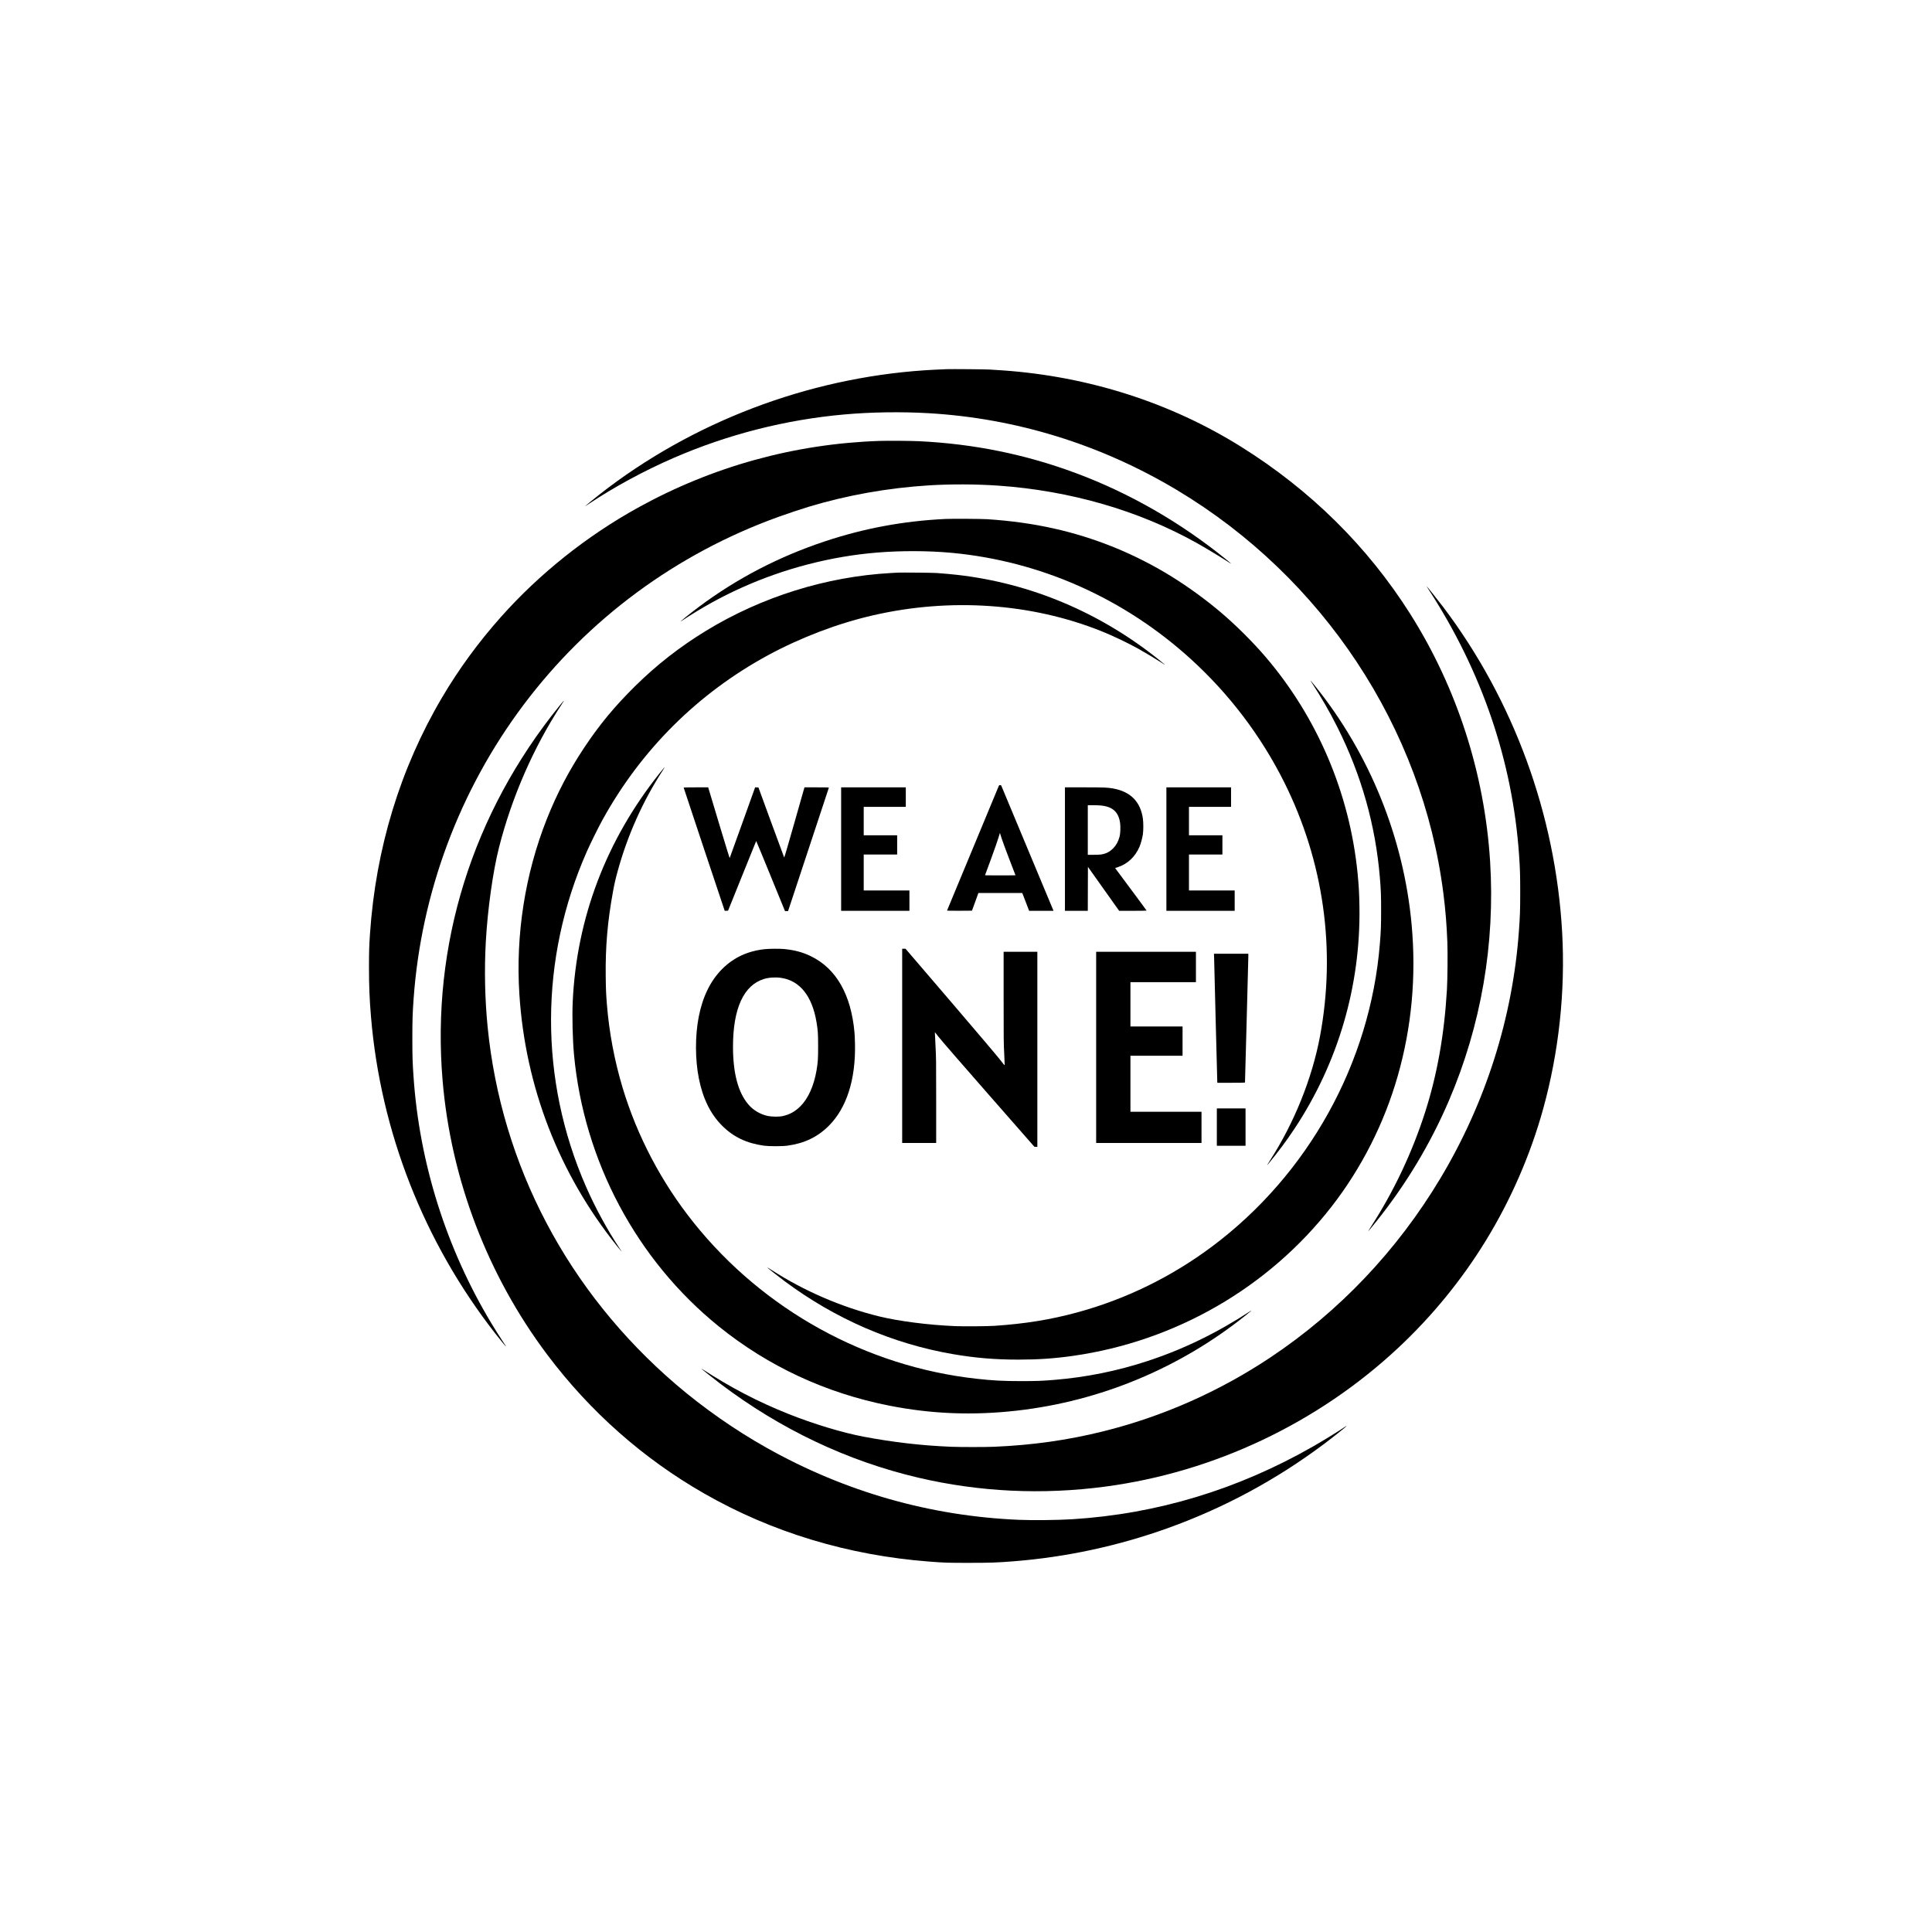
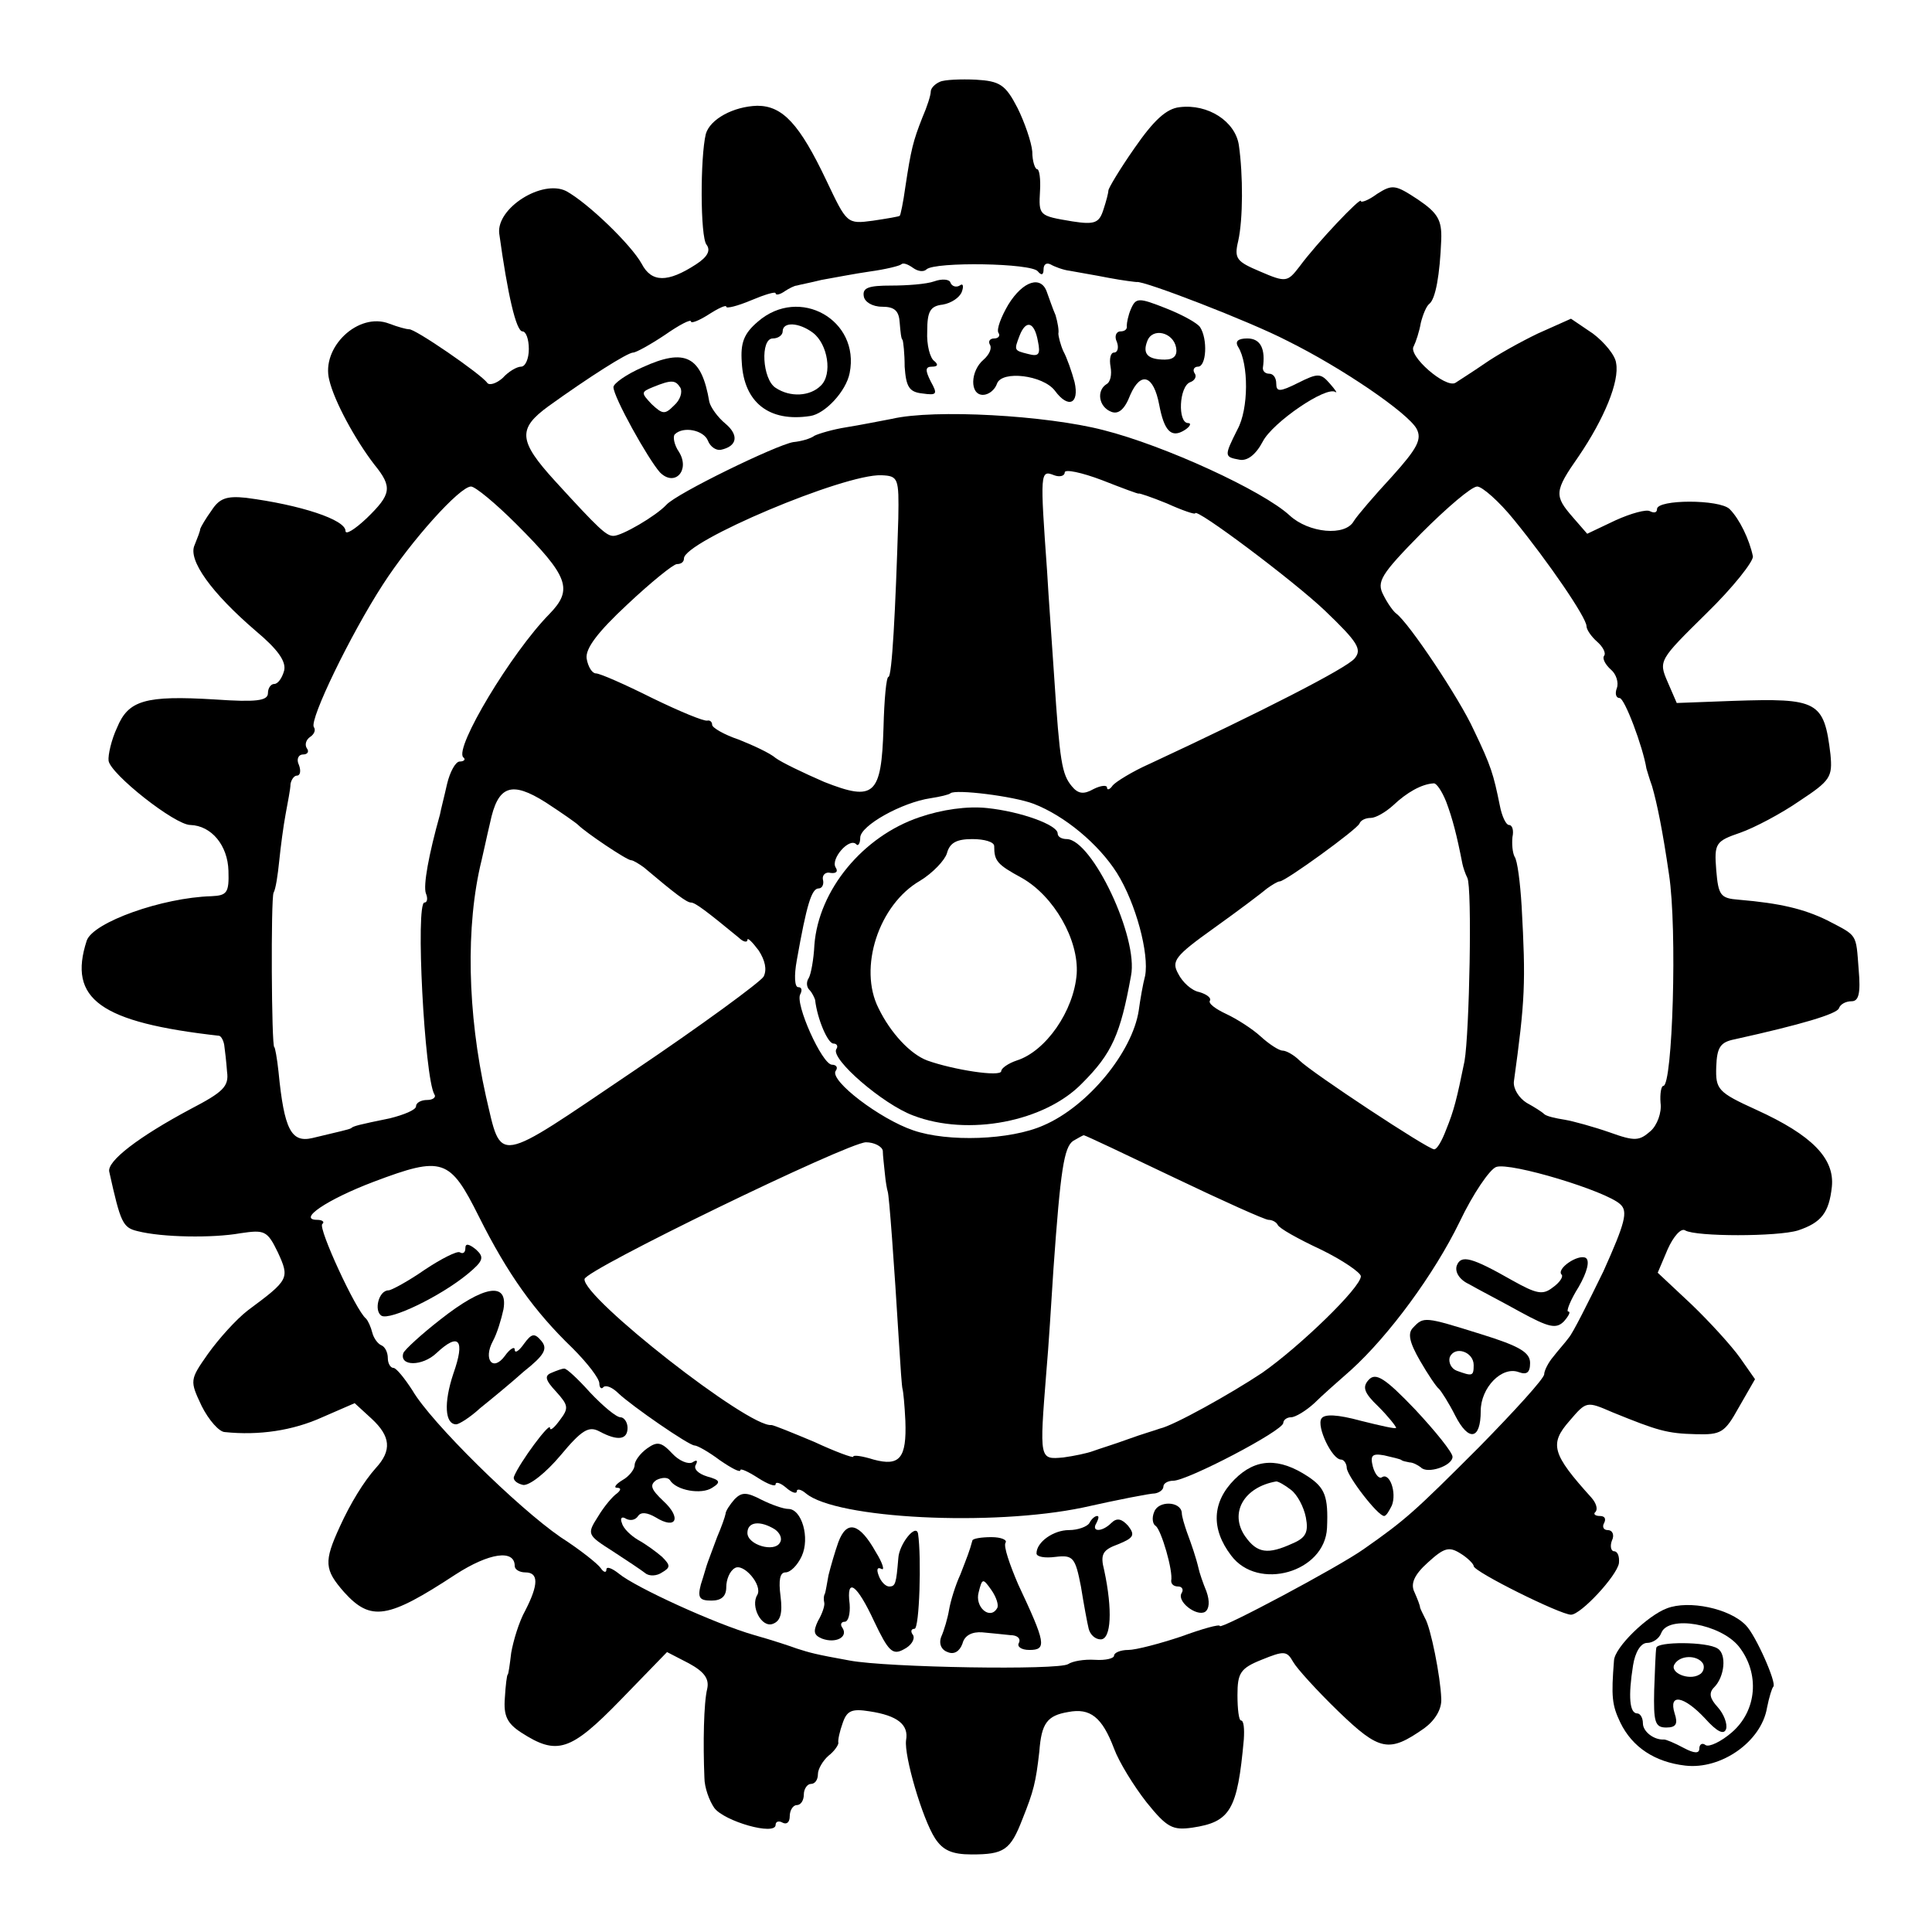
- <svg xmlns="http://www.w3.org/2000/svg" version="1.0" width="6932pt" height="6932pt" viewBox="0 0 6932 6932" preserveAspectRatio="xMidYMid meet">
-   <g transform="translate(0,6932) scale(0.1,-0.1)" fill="#000000" stroke="none">
-     <path d="M33965 56074 c-384 -16 -602 -27 -790 -40 -4217 -284 -8343 -1858 -11650 -4443 -193 -151 -525 -421 -525 -428 0 -6 8 -1 125 77 921 613 1997 1196 3050 1652 1945 843 4013 1370 6115 1557 957 86 2043 102 3020 46 3141 -181 6181 -1120 8910 -2753 5248 -3139 8818 -8542 9569 -14482 76 -595 118 -1121 142 -1750 15 -386 6 -1327 -15 -1695 -95 -1622 -350 -3052 -785 -4407 -462 -1439 -1122 -2836 -1934 -4091 -59 -93 -107 -170 -105 -172 4 -5 89 98 303 365 1059 1323 1929 2772 2590 4315 1158 2701 1664 5636 1480 8585 -197 3155 -1191 6234 -2868 8885 -1531 2419 -3579 4443 -6077 6002 -2526 1577 -5455 2515 -8535 2733 -159 11 -378 25 -485 31 -186 10 -1367 20 -1535 13z" />
-     <path d="M31560 53500 c-3056 -103 -5993 -915 -8675 -2398 -1836 -1016 -3534 -2370 -4910 -3917 -807 -906 -1514 -1873 -2117 -2896 -1500 -2542 -2375 -5413 -2583 -8474 -29 -437 -36 -649 -36 -1180 0 -692 19 -1163 72 -1795 344 -4120 1894 -8075 4444 -11346 198 -253 397 -496 402 -490 3 2 -40 71 -95 153 -136 204 -265 409 -421 666 -1625 2693 -2595 5765 -2805 8887 -35 513 -40 691 -41 1345 0 680 7 880 45 1425 272 3805 1643 7478 3934 10535 2320 3096 5486 5434 9151 6758 303 109 823 283 1080 361 1390 419 2837 677 4320 771 789 49 1696 46 2500 -10 2563 -179 5019 -888 7105 -2052 277 -155 768 -449 1034 -620 114 -74 210 -132 212 -130 2 2 -74 67 -169 144 -1639 1333 -3468 2385 -5387 3101 -1819 679 -3683 1058 -5655 1152 -307 14 -1100 20 -1405 10z" />
-     <path d="M33925 50700 c-1510 -73 -2928 -336 -4345 -809 -1639 -547 -3130 -1322 -4485 -2331 -322 -239 -789 -617 -650 -525 738 486 1408 858 2158 1196 1532 692 3221 1130 4877 1264 867 70 1835 66 2660 -10 3193 -296 6197 -1632 8605 -3829 1370 -1249 2504 -2747 3329 -4396 1422 -2845 1869 -6022 1286 -9130 -283 -1504 -923 -3095 -1786 -4436 -95 -148 -129 -211 -86 -158 403 492 675 858 967 1299 1558 2357 2364 5112 2322 7940 -8 498 -23 770 -68 1220 -285 2868 -1448 5595 -3313 7770 -461 537 -1062 1134 -1601 1590 -539 456 -1140 894 -1755 1277 -629 392 -1356 762 -2053 1045 -1438 583 -2889 905 -4567 1014 -213 14 -1261 20 -1495 9z" />
-     <path d="M32215 48774 c-33 -2 -145 -8 -250 -14 -2313 -128 -4629 -851 -6625 -2068 -945 -576 -1779 -1227 -2559 -1997 -725 -716 -1265 -1368 -1810 -2185 -553 -830 -990 -1665 -1356 -2590 -777 -1965 -1117 -4137 -980 -6270 213 -3325 1421 -6441 3502 -9037 187 -234 202 -247 93 -83 -437 657 -876 1463 -1206 2217 -1681 3841 -1670 8168 32 12021 119 270 407 853 549 1112 1389 2531 3434 4567 5960 5935 1167 631 2488 1134 3745 1424 2776 641 5681 442 8192 -559 419 -168 967 -428 1348 -641 210 -117 628 -367 790 -473 160 -105 155 -102 146 -87 -4 6 -98 84 -209 173 -2117 1698 -4601 2743 -7232 3042 -212 24 -438 44 -745 67 -136 10 -1255 20 -1385 13z" />
-     <path d="M51256 48173 c1918 -2948 3016 -6176 3249 -9543 33 -482 40 -701 40 -1320 0 -643 -7 -856 -46 -1390 -222 -3108 -1192 -6165 -2819 -8880 -1550 -2588 -3624 -4773 -6090 -6419 -1844 -1230 -3881 -2131 -6021 -2661 -1266 -314 -2533 -492 -3899 -550 -304 -13 -1225 -13 -1540 0 -1065 44 -2073 160 -3140 361 -770 145 -1817 463 -2729 828 -1072 430 -2022 924 -3043 1584 -32 21 -58 35 -58 33 0 -8 473 -383 690 -548 2155 -1631 4563 -2773 7100 -3367 2189 -513 4448 -621 6709 -320 3906 519 7624 2280 10511 4980 1210 1131 2272 2430 3134 3834 902 1467 1609 3090 2065 4740 565 2045 798 4215 681 6330 -235 4217 -1737 8325 -4268 11675 -167 220 -576 735 -593 745 -5 4 25 -46 67 -112z" />
-     <path d="M47031 44880 c373 -572 683 -1107 959 -1660 856 -1712 1363 -3505 1519 -5380 38 -448 46 -657 45 -1200 0 -540 -7 -726 -45 -1190 -347 -4267 -2566 -8269 -6014 -10850 -1463 -1094 -3096 -1893 -4845 -2369 -954 -260 -1873 -409 -2975 -482 -262 -17 -1097 -23 -1410 -10 -957 40 -2029 178 -2730 351 -1342 331 -2676 906 -3843 1657 -90 58 -165 103 -167 101 -7 -6 389 -320 630 -499 1816 -1352 3868 -2241 6030 -2614 800 -138 1516 -198 2355 -198 708 0 1293 40 1955 134 3681 523 7018 2448 9279 5353 1075 1381 1890 2989 2375 4684 502 1750 670 3581 500 5437 -283 3104 -1502 6121 -3452 8547 -144 180 -208 252 -166 188z" />
-     <path d="M20072 43993 c-3129 -3860 -4601 -8578 -4192 -13438 299 -3547 1613 -6990 3757 -9843 1534 -2041 3442 -3728 5631 -4980 2432 -1392 5165 -2218 8067 -2441 562 -43 644 -46 1420 -46 794 1 981 7 1600 55 1883 147 3749 547 5535 1187 2007 719 3883 1728 5595 3008 354 265 841 652 831 662 -2 3 -37 -17 -78 -45 -257 -172 -766 -485 -1124 -690 -2705 -1547 -5595 -2421 -8639 -2612 -511 -32 -1420 -42 -1920 -21 -3187 135 -6232 1004 -9039 2579 -1135 636 -2280 1436 -3266 2282 -3875 3324 -6262 7855 -6754 12825 -98 986 -121 2056 -65 3055 64 1157 254 2519 473 3381 457 1801 1241 3596 2233 5113 57 87 102 160 100 163 -3 2 -77 -85 -165 -194z" />
-     <path d="M23679 41592 c-1924 -2405 -2992 -5209 -3130 -8216 -24 -518 -3 -1364 46 -1896 356 -3819 2246 -7367 5195 -9751 1769 -1430 3843 -2395 6115 -2843 1521 -300 3001 -358 4575 -180 2998 338 5852 1526 8214 3419 177 141 251 206 186 164 -1224 -799 -2410 -1376 -3707 -1803 -1079 -355 -2200 -582 -3333 -675 -461 -38 -648 -45 -1195 -45 -654 0 -1017 19 -1610 85 -3963 440 -7640 2469 -10145 5599 -1151 1438 -2024 3095 -2549 4836 -295 980 -485 1992 -566 3004 -31 394 -36 525 -42 1000 -13 1062 66 1980 262 3045 50 274 89 444 166 724 352 1286 904 2520 1622 3624 38 59 68 110 65 112 -2 2 -78 -89 -169 -203z" />
-     <path d="M35833 41113 c-283 -676 -1853 -4457 -1853 -4463 0 -7 162 -9 447 -8 l447 3 116 317 115 318 787 0 786 0 50 -127 c27 -71 82 -215 123 -320 l74 -193 437 0 438 0 -9 23 c-5 12 -426 1021 -936 2242 -510 1221 -929 2226 -932 2233 -3 6 -21 12 -40 12 -30 0 -36 -4 -50 -37z m101 -1859 c31 -98 156 -440 279 -759 l223 -580 -273 -3 c-150 -1 -396 -1 -547 0 l-274 3 219 594 c120 327 240 670 266 762 26 92 49 167 50 165 1 -1 27 -83 57 -182z" />
-     <path d="M24530 41060 c0 -6 331 -1003 736 -2216 l737 -2205 60 3 60 3 502 1247 c275 686 504 1250 507 1253 2 3 236 -562 519 -1255 l514 -1259 56 -1 55 0 728 2203 c401 1211 731 2210 734 2220 4 16 -21 17 -435 17 l-439 0 -360 -1266 c-239 -844 -362 -1260 -368 -1251 -5 7 -214 576 -466 1263 l-457 1249 -59 3 -60 3 -453 -1263 c-250 -695 -457 -1268 -460 -1275 -3 -6 -166 521 -361 1170 -195 650 -367 1224 -383 1275 l-28 92 -439 0 c-297 0 -440 -3 -440 -10z" />
-     <path d="M30180 38855 l0 -2215 1225 0 1225 0 0 365 0 365 -820 0 -820 0 0 645 0 645 600 0 600 0 0 345 0 345 -600 0 -600 0 0 510 0 510 755 0 755 0 0 350 0 350 -1160 0 -1160 0 0 -2215z" />
-     <path d="M38210 38855 l0 -2215 410 0 410 0 2 788 3 789 560 -789 560 -788 492 0 c271 0 493 4 493 8 0 4 -254 350 -565 767 l-565 760 86 27 c360 117 636 375 791 741 46 110 98 299 119 438 21 147 22 422 0 574 -88 604 -446 964 -1071 1075 -199 35 -317 40 -1027 40 l-698 0 0 -2215z m1276 1565 c435 -39 650 -232 704 -637 18 -130 8 -375 -18 -475 -48 -179 -121 -315 -227 -422 -85 -86 -164 -140 -263 -179 -122 -47 -201 -57 -438 -57 l-214 0 0 890 0 890 173 0 c94 0 222 -5 283 -10z" />
-     <path d="M41850 38855 l0 -2215 1225 0 1225 0 0 365 0 365 -820 0 -820 0 0 645 0 645 600 0 600 0 0 345 0 345 -600 0 -600 0 0 510 0 510 755 0 755 0 0 350 0 350 -1160 0 -1160 0 0 -2215z" />
-     <path d="M27435 35264 c-612 -67 -1114 -302 -1525 -713 -417 -418 -698 -992 -839 -1711 -134 -687 -132 -1537 5 -2220 144 -720 418 -1274 834 -1690 403 -404 876 -630 1500 -717 178 -25 662 -25 845 1 606 83 1078 309 1481 711 641 639 969 1664 941 2945 -4 151 -11 329 -17 395 -121 1368 -655 2303 -1565 2746 -297 145 -593 223 -970 259 -152 14 -534 11 -690 -6z m592 -1030 c670 -99 1110 -648 1268 -1579 51 -303 59 -419 59 -875 1 -458 -8 -581 -59 -878 -94 -543 -299 -997 -575 -1273 -190 -190 -389 -301 -642 -355 -126 -28 -388 -25 -528 5 -267 57 -517 203 -691 404 -373 431 -559 1123 -559 2082 0 1368 382 2205 1110 2429 176 55 416 70 617 40z" />
-     <path d="M32370 31795 l0 -3485 610 0 610 0 0 1518 c0 1483 -1 1528 -25 1986 -14 258 -24 471 -22 472 1 1 65 -79 142 -179 86 -111 775 -906 1784 -2057 l1644 -1875 53 -3 54 -3 0 3501 0 3500 -605 0 -605 0 0 -1638 c0 -1522 1 -1665 21 -2017 11 -208 19 -390 17 -404 -3 -22 -28 7 -168 189 -100 129 -810 967 -1778 2098 l-1613 1882 -60 0 -59 0 0 -3485z" />
-     <path d="M39330 31740 l0 -3430 1890 0 1890 0 0 560 0 560 -1275 0 -1275 0 0 1005 0 1005 935 0 935 0 0 525 0 525 -935 0 -935 0 0 795 0 795 1175 0 1175 0 0 545 0 545 -1790 0 -1790 0 0 -3430z" />
-     <path d="M43563 34923 c3 -98 29 -1125 57 -2283 28 -1158 54 -2120 56 -2137 l5 -33 494 0 c272 0 495 3 495 8 0 4 27 999 60 2212 33 1213 60 2251 60 2307 l0 103 -617 0 -616 0 6 -177z" />
-     <path d="M43660 28880 l0 -670 515 0 515 0 0 670 0 670 -515 0 -515 0 0 -670z" />
+ <svg xmlns="http://www.w3.org/2000/svg" version="1.0" width="274pt" height="274pt" viewBox="0 0 274 274" preserveAspectRatio="xMidYMid meet">
+   <g transform="translate(0,274) scale(0.1,-0.1)" fill="#000000" stroke="none">
+     <path d="M1333 2624 c-7 -3 -13 -9 -13 -14 0 -5 -5 -21 -12 -37 -13 -33 -16 -45 -24 -98 -3 -22 -7 -41 -8 -41 0 -1 -18 -4 -38 -7 -37 -5 -37 -4 -66 57 -38 80 -62 106 -98 106 -34 -1 -67 -19 -73 -40 -8 -33 -8 -146 1 -157 6 -8 2 -17 -15 -28 -40 -26 -63 -26 -77 1 -15 27 -76 86 -107 103 -34 17 -99 -24 -95 -60 12 -87 24 -139 33 -139 5 0 9 -11 9 -25 0 -14 -5 -25 -11 -25 -6 0 -18 -7 -26 -16 -9 -8 -19 -11 -22 -7 -8 12 -104 78 -111 76 -3 0 -15 3 -28 8 -44 17 -97 -34 -85 -80 7 -30 37 -85 64 -120 26 -32 24 -42 -11 -76 -17 -16 -30 -24 -30 -18 0 16 -64 37 -141 47 -28 3 -38 -1 -49 -18 -8 -11 -15 -23 -16 -26 0 -3 -4 -13 -8 -23 -10 -21 24 -68 87 -122 31 -26 43 -43 40 -56 -3 -11 -9 -19 -14 -19 -5 0 -9 -6 -9 -13 0 -11 -17 -13 -75 -9 -99 6 -123 -1 -139 -40 -8 -17 -13 -39 -12 -47 3 -19 94 -91 116 -91 30 -1 53 -29 54 -65 1 -31 -2 -35 -24 -36 -70 -2 -168 -37 -177 -63 -27 -83 19 -116 188 -135 3 -1 6 -7 7 -13 1 -7 3 -24 4 -38 3 -21 -6 -29 -52 -53 -73 -39 -119 -74 -115 -89 16 -72 19 -79 40 -84 35 -9 107 -10 146 -3 34 5 38 4 53 -27 17 -37 16 -39 -42 -82 -17 -13 -42 -41 -57 -62 -26 -37 -26 -38 -9 -74 10 -20 25 -37 33 -37 48 -5 96 2 138 21 l46 20 24 -22 c27 -25 29 -45 6 -70 -17 -19 -36 -50 -51 -83 -23 -50 -22 -61 6 -93 38 -42 62 -38 158 25 48 31 84 36 84 12 0 -5 7 -9 15 -9 19 0 19 -17 0 -54 -9 -16 -17 -43 -20 -60 -2 -17 -4 -31 -5 -31 -1 0 -3 -15 -4 -33 -2 -25 3 -36 23 -49 51 -33 70 -27 141 46 l66 68 31 -16 c22 -12 29 -22 26 -36 -5 -20 -6 -78 -4 -126 0 -14 7 -33 14 -43 14 -19 87 -40 87 -24 0 5 5 6 10 3 6 -3 10 1 10 9 0 9 5 16 10 16 6 0 10 7 10 15 0 8 5 15 10 15 6 0 10 6 10 14 0 7 7 19 15 26 8 6 14 15 14 18 -1 4 2 17 6 28 6 18 13 21 38 17 40 -6 56 -19 52 -41 -3 -22 23 -111 41 -139 11 -17 24 -23 52 -23 46 0 55 6 72 50 16 40 19 52 24 96 3 40 11 51 41 56 31 6 48 -7 65 -52 7 -19 28 -53 46 -76 29 -36 37 -40 65 -36 54 8 64 25 73 125 1 15 0 27 -4 27 -3 0 -5 16 -5 36 0 31 4 38 34 50 32 13 36 13 45 -3 5 -9 34 -41 64 -70 59 -57 72 -59 122 -24 15 11 25 27 24 42 -1 31 -15 101 -23 114 -3 6 -6 12 -7 15 0 3 -4 13 -8 22 -6 12 0 25 19 42 23 21 30 23 46 13 10 -6 19 -15 19 -18 0 -8 123 -69 138 -69 14 0 65 55 68 73 1 10 -2 17 -7 17 -4 0 -6 7 -3 15 4 8 1 15 -6 15 -6 0 -8 5 -5 10 3 6 1 10 -6 10 -7 0 -10 3 -6 6 3 4 1 12 -6 20 -56 62 -60 76 -31 109 24 28 24 28 61 12 64 -26 77 -30 118 -31 36 -1 41 2 61 38 l23 40 -21 30 c-12 17 -43 51 -69 76 l-48 45 14 33 c8 18 19 31 25 27 15 -9 131 -9 160 0 33 11 44 25 48 62 4 40 -28 73 -107 109 -55 25 -58 29 -57 61 1 28 6 35 26 39 95 21 145 36 148 44 2 6 10 10 18 10 10 0 13 11 10 45 -4 52 -1 47 -45 70 -33 16 -66 24 -125 29 -26 2 -29 6 -32 42 -3 38 -1 41 34 53 20 7 58 27 84 45 44 29 47 34 44 66 -9 76 -18 80 -138 76 l-80 -3 -13 30 c-13 30 -12 31 55 97 38 37 67 74 66 81 -5 24 -19 53 -33 67 -14 14 -103 14 -103 0 0 -5 -4 -6 -10 -3 -5 3 -27 -3 -49 -13 l-40 -19 -20 23 c-27 31 -27 37 8 87 36 53 58 106 53 132 -1 11 -17 30 -33 42 l-31 21 -47 -21 c-25 -12 -59 -31 -76 -43 -16 -11 -35 -23 -41 -27 -14 -8 -68 39 -59 52 3 6 8 21 10 33 3 12 8 24 12 27 9 7 15 41 17 91 1 28 -5 38 -33 57 -32 21 -36 22 -58 8 -12 -9 -23 -13 -23 -10 0 6 -62 -59 -87 -93 -17 -22 -19 -23 -56 -7 -33 14 -37 18 -31 43 7 31 7 94 1 136 -5 34 -44 59 -84 54 -19 -2 -37 -19 -64 -58 -21 -30 -37 -57 -37 -60 0 -3 -3 -15 -7 -27 -6 -19 -12 -22 -44 -17 -48 8 -48 8 -46 44 1 16 -1 30 -4 30 -3 0 -7 11 -7 25 -1 13 -11 42 -21 62 -17 33 -25 38 -59 40 -21 1 -45 0 -51 -3z m-19 -266 c12 11 150 9 158 -3 5 -6 8 -5 8 3 0 7 4 10 10 7 5 -3 18 -8 27 -9 10 -2 35 -6 55 -10 21 -4 39 -6 40 -6 8 3 161 -56 213 -83 79 -39 172 -103 184 -125 8 -15 1 -28 -35 -68 -25 -27 -49 -55 -54 -63 -12 -22 -64 -17 -91 8 -38 35 -177 99 -264 121 -81 21 -240 30 -300 16 -16 -3 -46 -9 -65 -12 -19 -3 -39 -9 -45 -12 -5 -4 -19 -8 -30 -9 -24 -4 -166 -73 -180 -89 -15 -16 -63 -44 -75 -44 -10 0 -20 9 -83 78 -52 57 -53 74 -9 106 57 41 112 76 120 76 4 0 24 11 45 25 20 14 37 23 37 19 0 -3 11 1 25 10 14 9 25 14 25 11 0 -3 16 1 35 9 19 8 35 13 35 10 0 -3 6 -2 13 3 6 4 14 8 17 8 3 1 19 4 35 8 17 3 48 9 69 12 22 3 42 8 44 10 3 3 10 0 17 -5 7 -5 15 -6 19 -2z m301 -318 c0 1 18 -5 40 -14 22 -10 40 -16 40 -14 0 9 140 -96 184 -138 47 -45 53 -55 42 -68 -12 -14 -131 -75 -290 -149 -25 -11 -49 -26 -53 -31 -4 -6 -8 -7 -8 -3 0 4 -9 3 -19 -2 -14 -8 -22 -7 -31 4 -14 17 -17 34 -25 156 -3 46 -8 113 -10 149 -10 140 -10 144 10 136 8 -3 15 -1 15 4 0 5 24 0 53 -11 28 -11 52 -20 52 -19z m-341 -35 c-4 -132 -9 -225 -14 -225 -3 0 -6 -32 -7 -72 -3 -96 -13 -105 -84 -77 -30 13 -61 28 -69 34 -8 7 -32 18 -52 26 -21 7 -38 17 -38 21 0 4 -3 7 -7 6 -5 -1 -39 13 -78 32 -38 19 -74 35 -80 35 -5 0 -11 9 -13 21 -2 14 15 37 58 77 33 31 65 57 70 57 6 0 10 3 10 8 0 24 227 120 280 118 24 -1 25 -4 24 -61z m-542 -8 c75 -75 81 -93 47 -128 -54 -55 -135 -190 -122 -203 4 -3 1 -6 -5 -6 -6 0 -14 -15 -18 -32 -4 -18 -9 -37 -10 -43 -16 -57 -24 -101 -20 -112 3 -7 2 -13 -2 -13 -13 0 0 -248 14 -272 3 -4 -2 -8 -10 -8 -9 0 -16 -4 -16 -9 0 -5 -17 -12 -37 -17 -44 -9 -52 -11 -55 -14 -3 -2 -18 -5 -55 -14 -30 -7 -40 12 -48 94 -2 19 -5 35 -6 35 -4 0 -5 211 -1 219 3 5 6 25 8 45 2 20 6 50 9 66 3 17 7 36 7 43 1 6 5 12 9 12 5 0 6 7 3 15 -4 8 -1 15 6 15 6 0 9 4 5 9 -3 5 -1 12 5 16 6 4 8 10 5 14 -6 11 52 131 98 202 40 62 109 139 125 139 6 0 35 -24 64 -53z m1415 6 c49 -60 103 -139 103 -151 0 -5 7 -15 15 -22 8 -7 13 -16 10 -20 -3 -4 2 -13 10 -20 7 -6 11 -18 8 -26 -3 -8 -1 -14 4 -14 7 0 33 -69 38 -100 1 -3 4 -14 8 -25 7 -24 15 -63 24 -125 12 -78 5 -300 -8 -300 -3 0 -5 -11 -4 -24 2 -14 -5 -32 -14 -40 -16 -14 -22 -15 -58 -2 -23 8 -52 16 -64 18 -13 2 -26 5 -29 8 -3 3 -14 10 -25 16 -11 7 -19 20 -18 30 16 116 17 140 11 249 -2 33 -6 65 -10 70 -3 6 -4 18 -3 28 2 9 0 17 -5 17 -4 0 -10 12 -13 28 -9 44 -12 55 -37 107 -20 44 -92 152 -110 165 -4 3 -12 14 -18 26 -10 19 -4 29 54 88 36 36 71 66 79 66 7 0 31 -21 52 -47z m-1327 -433 c11 -11 69 -50 75 -50 3 0 11 -5 18 -10 45 -38 61 -50 67 -50 6 0 23 -13 68 -50 6 -6 12 -7 12 -3 0 4 7 -3 16 -15 9 -14 12 -27 7 -37 -5 -8 -88 -69 -186 -135 -197 -133 -185 -132 -208 -34 -26 117 -29 241 -6 334 2 8 7 32 12 53 11 53 30 60 79 29 23 -15 43 -29 46 -32z m1231 33 c9 -24 15 -47 23 -88 1 -5 4 -14 7 -20 7 -13 3 -220 -4 -260 -11 -54 -15 -70 -26 -97 -6 -16 -13 -28 -17 -28 -9 0 -174 109 -191 126 -8 8 -19 14 -24 14 -5 0 -19 9 -31 20 -12 11 -34 25 -49 32 -15 7 -26 15 -23 19 2 4 -5 9 -15 12 -11 2 -24 14 -30 26 -10 18 -5 25 51 65 35 25 68 50 75 56 7 5 15 10 18 10 8 0 110 74 113 82 2 5 9 8 16 8 7 0 21 8 32 18 19 18 40 30 57 31 4 1 12 -11 18 -26z m-585 -3 c44 -17 92 -57 118 -98 27 -43 46 -115 40 -146 -3 -11 -7 -34 -9 -49 -9 -59 -72 -136 -135 -163 -47 -21 -136 -24 -185 -7 -47 16 -118 70 -110 84 4 5 1 9 -5 9 -14 0 -53 87 -45 100 3 6 2 10 -3 10 -5 0 -6 16 -2 38 14 79 21 102 31 102 5 0 8 6 6 13 -1 6 4 11 11 9 8 -1 11 2 7 8 -7 12 19 42 29 33 3 -4 6 1 6 9 0 17 59 50 100 56 13 2 26 5 28 7 7 6 89 -4 118 -15z m199 -530 c69 -33 129 -60 134 -60 5 0 11 -3 13 -7 2 -5 29 -20 61 -35 31 -15 57 -33 57 -38 0 -16 -87 -100 -140 -137 -45 -30 -126 -75 -145 -79 -5 -2 -26 -8 -45 -15 -19 -7 -42 -14 -50 -17 -8 -3 -27 -7 -42 -9 -34 -3 -34 -4 -24 122 3 33 7 98 10 145 10 141 15 173 28 182 7 4 14 8 15 8 2 0 59 -27 128 -60z m-413 38 c0 -7 2 -22 3 -33 1 -11 3 -22 4 -25 2 -5 9 -100 16 -215 2 -33 4 -62 5 -65 1 -3 3 -23 4 -45 2 -53 -8 -65 -45 -55 -16 5 -29 7 -29 4 0 -2 -25 7 -55 21 -31 13 -58 24 -61 24 -32 -4 -268 181 -265 207 1 13 372 193 399 194 12 0 23 -6 24 -12z m-573 -93 c41 -82 79 -135 133 -187 21 -21 38 -43 38 -50 0 -6 3 -9 6 -5 4 3 13 -1 21 -9 19 -18 100 -74 108 -74 4 0 20 -9 36 -21 16 -11 29 -18 29 -14 0 3 11 -2 25 -11 14 -9 25 -13 25 -9 0 4 7 2 15 -5 8 -7 15 -9 15 -5 0 4 6 3 13 -3 43 -36 264 -47 393 -20 49 11 95 20 102 20 6 1 12 5 12 10 0 4 6 8 14 8 20 0 156 71 156 82 0 4 5 8 11 8 6 0 21 9 33 20 11 11 35 32 52 47 54 49 118 136 154 210 19 40 43 75 52 78 20 7 156 -34 176 -53 11 -10 7 -26 -24 -95 -22 -45 -43 -87 -49 -94 -5 -7 -16 -19 -22 -27 -7 -8 -13 -20 -13 -25 0 -6 -42 -52 -92 -103 -92 -92 -104 -103 -164 -145 -35 -25 -204 -115 -204 -109 0 3 -25 -4 -55 -15 -30 -10 -64 -19 -75 -19 -11 0 -20 -4 -20 -8 0 -4 -12 -7 -27 -6 -16 1 -32 -2 -38 -6 -13 -9 -257 -5 -310 5 -50 9 -56 11 -75 17 -8 3 -35 12 -60 19 -56 16 -169 68 -192 87 -10 8 -18 11 -18 6 0 -5 -4 -4 -8 2 -4 6 -29 26 -57 44 -61 42 -184 163 -210 208 -11 17 -23 32 -27 32 -4 0 -8 6 -8 14 0 8 -4 16 -9 18 -5 2 -11 10 -13 18 -2 8 -6 17 -9 20 -14 11 -68 128 -62 134 4 3 0 6 -7 6 -29 0 14 29 80 54 98 37 108 33 149 -49z" />
+     <path d="M1325 2341 c-11 -4 -39 -6 -61 -6 -32 0 -41 -3 -39 -15 1 -8 12 -15 26 -15 18 0 24 -6 25 -23 1 -12 2 -23 4 -24 1 -2 3 -19 3 -38 2 -28 6 -36 25 -38 21 -3 22 -1 12 17 -8 16 -8 21 2 21 8 0 9 3 3 8 -6 4 -11 23 -10 42 0 28 4 36 22 38 12 2 24 10 27 18 3 8 2 13 -3 9 -5 -3 -11 -1 -13 4 -1 5 -12 6 -23 2z" />
+     <path d="M1430 2308 c-10 -17 -17 -35 -14 -40 3 -4 0 -8 -6 -8 -6 0 -9 -4 -6 -9 3 -5 -1 -14 -9 -21 -19 -16 -20 -50 -1 -50 8 0 17 7 20 16 7 19 65 12 82 -10 19 -26 35 -19 28 12 -4 15 -11 35 -16 44 -4 9 -7 21 -7 25 1 4 -1 16 -4 26 -4 9 -9 24 -12 32 -8 25 -34 17 -55 -17z m42 -52 c4 -19 1 -22 -14 -18 -20 5 -20 5 -12 26 9 23 21 20 26 -8z" />
+     <path d="M1604 2302 c-4 -9 -6 -20 -6 -24 1 -5 -3 -8 -9 -8 -6 0 -9 -7 -5 -15 3 -8 1 -15 -4 -15 -5 0 -7 -9 -5 -20 2 -11 0 -22 -6 -25 -14 -9 -11 -32 7 -39 10 -4 19 3 27 24 15 34 33 28 41 -14 7 -37 17 -48 36 -36 8 5 10 10 5 10 -15 0 -13 52 3 58 6 2 10 8 6 13 -3 5 0 9 5 9 12 0 14 39 3 56 -4 6 -26 18 -49 27 -38 15 -42 15 -49 -1z m64 -55 c2 -11 -3 -17 -16 -17 -24 0 -32 8 -25 26 7 20 37 13 41 -9z" />
+     <path d="M1075 2284 c-20 -17 -25 -30 -23 -58 3 -57 39 -85 97 -76 21 3 51 35 56 61 15 75 -71 124 -130 73z m78 -16 c21 -16 28 -59 11 -75 -15 -15 -43 -17 -64 -3 -19 12 -22 70 -4 70 8 0 14 5 14 10 0 14 23 13 43 -2z" />
+     <path d="M1756 2248 c15 -24 15 -88 -1 -117 -19 -38 -19 -39 3 -43 11 -2 23 7 33 26 14 27 90 79 103 70 3 -2 0 3 -8 12 -13 15 -17 15 -45 1 -26 -13 -31 -13 -31 -1 0 8 -4 14 -10 14 -5 0 -9 3 -9 8 4 27 -3 42 -22 42 -13 0 -18 -4 -13 -12z" />
+     <path d="M911 2219 c-23 -10 -41 -23 -41 -28 0 -14 49 -102 66 -121 21 -21 43 3 27 29 -7 10 -9 22 -6 25 12 12 41 6 47 -9 3 -8 11 -14 18 -13 24 5 26 21 7 37 -11 9 -21 23 -23 31 -11 65 -34 77 -95 49z m54 -29 c3 -6 0 -17 -9 -25 -13 -13 -16 -13 -32 2 -15 16 -15 17 2 24 27 11 32 10 39 -1z" />
+     <path d="M1304 1581 c-80 -27 -143 -103 -149 -181 -1 -21 -5 -42 -8 -47 -4 -6 -3 -13 1 -17 4 -4 7 -11 8 -14 3 -27 18 -62 26 -62 5 0 7 -4 4 -8 -8 -14 66 -78 109 -94 78 -30 187 -9 240 46 42 42 54 69 69 152 11 54 -55 193 -91 194 -7 0 -13 3 -13 8 0 12 -52 31 -100 36 -28 3 -64 -2 -96 -13z m106 -41 c0 -21 4 -26 39 -45 46 -26 81 -88 78 -136 -4 -53 -44 -110 -85 -123 -12 -4 -22 -11 -22 -15 0 -9 -69 2 -105 15 -24 9 -52 39 -69 74 -29 57 0 147 59 181 18 11 35 29 38 39 4 15 14 20 36 20 17 0 31 -4 31 -10z" />
+     <path d="M660 970 c0 -6 -3 -9 -8 -6 -4 2 -26 -9 -50 -25 -23 -16 -47 -29 -51 -29 -14 0 -21 -29 -10 -36 12 -7 83 27 122 59 23 19 24 24 12 35 -10 8 -15 9 -15 2z" />
+     <path d="M2066 945 c-3 -9 4 -20 17 -26 12 -7 45 -24 72 -39 42 -23 52 -25 63 -14 7 8 10 14 6 14 -3 0 3 16 15 35 12 21 16 37 10 41 -11 6 -43 -16 -34 -24 2 -3 -3 -11 -13 -18 -14 -11 -23 -9 -57 10 -58 33 -73 37 -79 21z" />
+     <path d="M625 869 c-27 -21 -51 -43 -53 -48 -6 -19 27 -19 47 0 32 30 41 19 24 -29 -14 -42 -12 -72 4 -72 4 0 20 10 34 23 15 12 43 35 62 52 29 23 34 32 25 43 -10 12 -14 11 -25 -4 -7 -10 -13 -14 -13 -8 0 5 -7 1 -14 -9 -17 -23 -31 -5 -17 21 6 11 12 31 15 45 7 40 -28 34 -89 -14z" />
+     <path d="M2004 857 c-8 -8 -5 -21 10 -47 11 -19 23 -37 27 -40 3 -3 14 -20 23 -38 19 -37 36 -34 36 7 0 33 30 64 54 55 11 -4 16 -1 16 13 0 15 -15 24 -70 41 -80 25 -81 25 -96 9z m86 -53 c0 -16 -2 -16 -24 -8 -8 3 -12 12 -10 19 7 17 34 8 34 -11z" />
+     <path d="M782 793 c-10 -4 -9 -10 7 -27 17 -19 18 -23 5 -40 -8 -11 -14 -16 -14 -11 0 9 -43 -49 -51 -69 -2 -5 4 -10 13 -12 9 -1 32 17 53 42 30 36 40 42 55 34 26 -14 40 -12 40 5 0 8 -5 15 -10 15 -6 0 -25 16 -43 35 -17 19 -34 35 -37 34 -3 0 -11 -3 -18 -6z" />
+     <path d="M1941 783 c-9 -10 -7 -18 14 -38 14 -14 25 -28 25 -30 0 -2 -22 3 -50 10 -33 9 -52 10 -56 3 -7 -11 15 -58 28 -58 4 0 8 -6 8 -12 1 -12 44 -68 53 -68 3 0 7 7 11 15 7 18 -3 47 -14 40 -4 -3 -10 4 -13 15 -4 16 -1 19 16 16 12 -3 23 -5 25 -7 1 -1 6 -2 11 -3 5 0 12 -4 16 -7 9 -10 45 2 45 15 0 6 -24 36 -53 67 -43 45 -56 53 -66 42z" />
+     <path d="M918 686 c-10 -7 -18 -18 -18 -24 0 -6 -8 -16 -17 -21 -10 -6 -13 -11 -8 -11 6 0 6 -3 0 -8 -6 -4 -18 -18 -27 -33 -16 -25 -15 -26 21 -49 20 -13 41 -27 46 -31 6 -5 17 -4 24 1 12 7 12 10 0 22 -8 7 -23 18 -34 24 -10 6 -21 16 -23 24 -3 7 0 10 6 6 6 -3 13 -2 17 4 4 6 13 5 25 -2 29 -18 37 -1 11 23 -18 17 -20 23 -10 30 8 4 16 4 19 0 9 -15 45 -21 60 -11 13 8 11 11 -7 16 -13 4 -20 11 -16 17 3 6 1 7 -5 3 -6 -3 -19 2 -29 13 -15 16 -21 17 -35 7z" />
+     <path d="M1751 642 c-32 -32 -34 -70 -5 -108 38 -51 133 -24 136 39 2 45 -3 57 -27 73 -41 27 -74 26 -104 -4z m80 -15 c9 -7 18 -24 21 -39 4 -21 0 -29 -19 -37 -35 -16 -50 -14 -67 10 -23 33 -2 70 44 78 3 0 12 -5 21 -12z" />
+     <path d="M1042 614 c-7 -8 -13 -17 -13 -21 -1 -5 -6 -19 -12 -33 -5 -14 -11 -29 -13 -35 -2 -5 -6 -20 -10 -32 -5 -19 -2 -23 15 -23 14 0 21 6 21 19 0 11 5 23 12 27 12 8 40 -24 32 -38 -10 -16 6 -47 22 -41 11 4 14 15 11 39 -3 23 -1 34 7 34 7 0 17 10 23 23 12 26 0 67 -19 67 -7 0 -24 6 -38 13 -21 11 -28 11 -38 1z m57 -43 c7 -5 11 -13 7 -19 -8 -14 -46 -3 -46 14 0 16 18 18 39 5z" />
+     <path d="M1637 596 c-4 -9 -2 -18 2 -20 8 -6 25 -64 22 -78 0 -5 4 -8 10 -8 5 0 8 -4 5 -9 -8 -12 21 -34 33 -27 6 4 7 15 2 29 -5 12 -10 27 -11 32 -4 17 -10 34 -17 53 -3 9 -7 21 -7 27 -2 16 -33 17 -39 1z" />
+     <path d="M1545 580 c-3 -5 -16 -10 -29 -10 -22 0 -46 -17 -46 -33 0 -5 12 -7 27 -5 25 3 28 -1 36 -42 4 -25 9 -52 11 -60 2 -8 9 -15 17 -15 15 0 17 42 5 98 -6 23 -2 29 20 37 22 9 24 13 14 26 -9 10 -16 12 -24 4 -13 -13 -29 -13 -21 0 3 6 4 10 1 10 -3 0 -8 -4 -11 -10z" />
+     <path d="M1189 553 c-5 -14 -11 -35 -14 -47 -2 -11 -4 -23 -5 -26 -2 -3 -2 -9 -1 -13 1 -4 -3 -16 -9 -26 -7 -15 -6 -20 6 -25 19 -7 37 2 29 15 -4 5 -2 9 3 9 5 0 8 11 7 25 -5 39 10 29 35 -25 20 -42 26 -48 42 -39 10 5 16 14 13 20 -4 5 -3 9 2 9 7 0 10 101 5 135 -3 15 -27 -15 -28 -35 -3 -36 -4 -40 -13 -40 -5 0 -12 7 -15 16 -3 8 -2 12 4 9 5 -3 2 8 -8 24 -23 41 -41 46 -53 14z" />
+     <path d="M1379 555 c-4 -15 -7 -22 -17 -48 -7 -15 -14 -38 -16 -50 -2 -12 -7 -29 -11 -38 -4 -10 0 -19 9 -22 9 -4 17 1 21 12 3 12 14 17 28 16 12 -1 30 -3 40 -4 10 0 15 -5 12 -11 -3 -5 3 -10 15 -10 25 0 23 10 -16 93 -12 28 -21 54 -18 59 3 4 -6 8 -20 8 -14 0 -27 -2 -27 -5z m35 -96 c-10 -17 -32 2 -26 23 5 20 6 20 18 3 7 -10 11 -22 8 -26z" />
+     <path d="M2364 459 c-27 -10 -74 -55 -75 -74 -4 -51 -3 -63 9 -88 17 -35 49 -56 92 -61 51 -6 108 34 116 82 3 15 7 28 9 30 5 5 -25 73 -39 87 -23 24 -81 36 -112 24z m102 -54 c30 -38 26 -91 -10 -122 -15 -13 -32 -21 -37 -18 -5 4 -9 1 -9 -5 0 -7 -7 -7 -22 1 -13 7 -25 12 -28 12 -14 -1 -30 11 -30 23 0 8 -4 14 -8 14 -11 0 -13 24 -6 68 3 19 11 32 20 32 8 0 17 6 20 14 10 26 84 13 110 -19z" />
+     <path d="M2349 403 c-1 -5 -2 -32 -3 -60 -1 -45 1 -53 17 -53 14 0 17 5 12 20 -9 29 13 25 43 -7 17 -19 27 -24 30 -15 2 7 -3 21 -12 31 -11 12 -13 20 -5 28 15 15 18 47 5 55 -15 10 -86 10 -87 1z m66 -22 c3 -5 1 -13 -5 -16 -15 -9 -43 3 -35 15 8 13 32 13 40 1z" />
  </g>
</svg>
